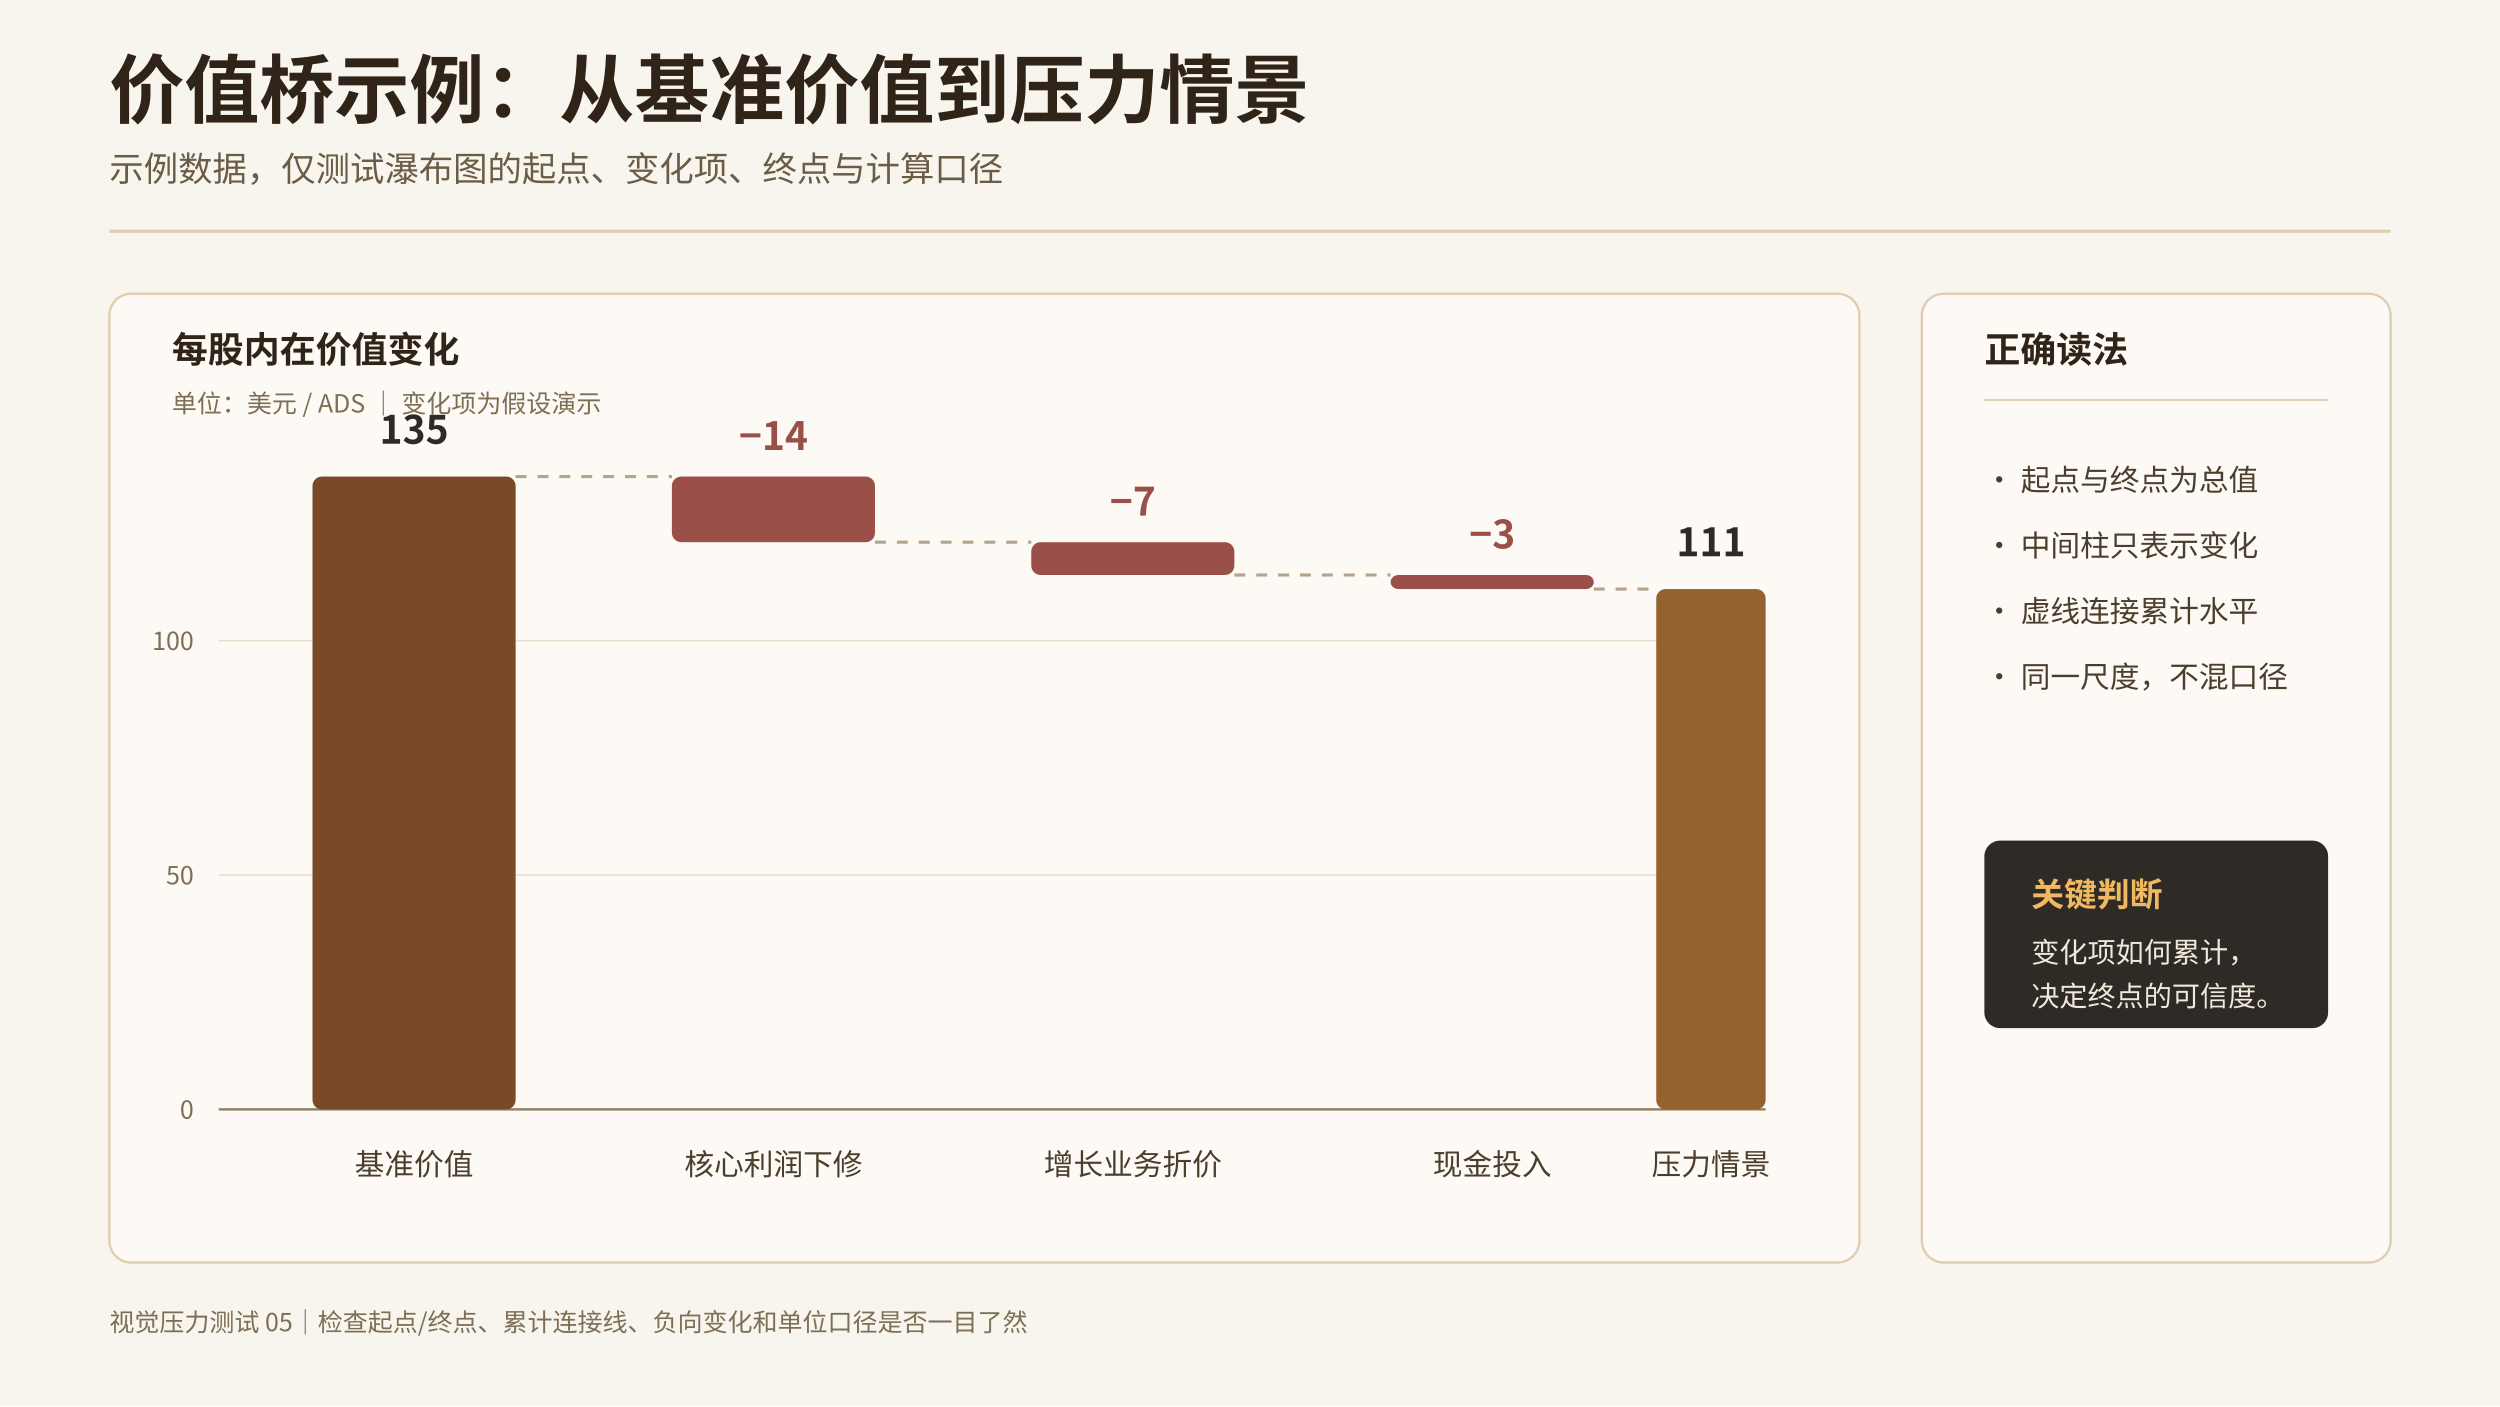
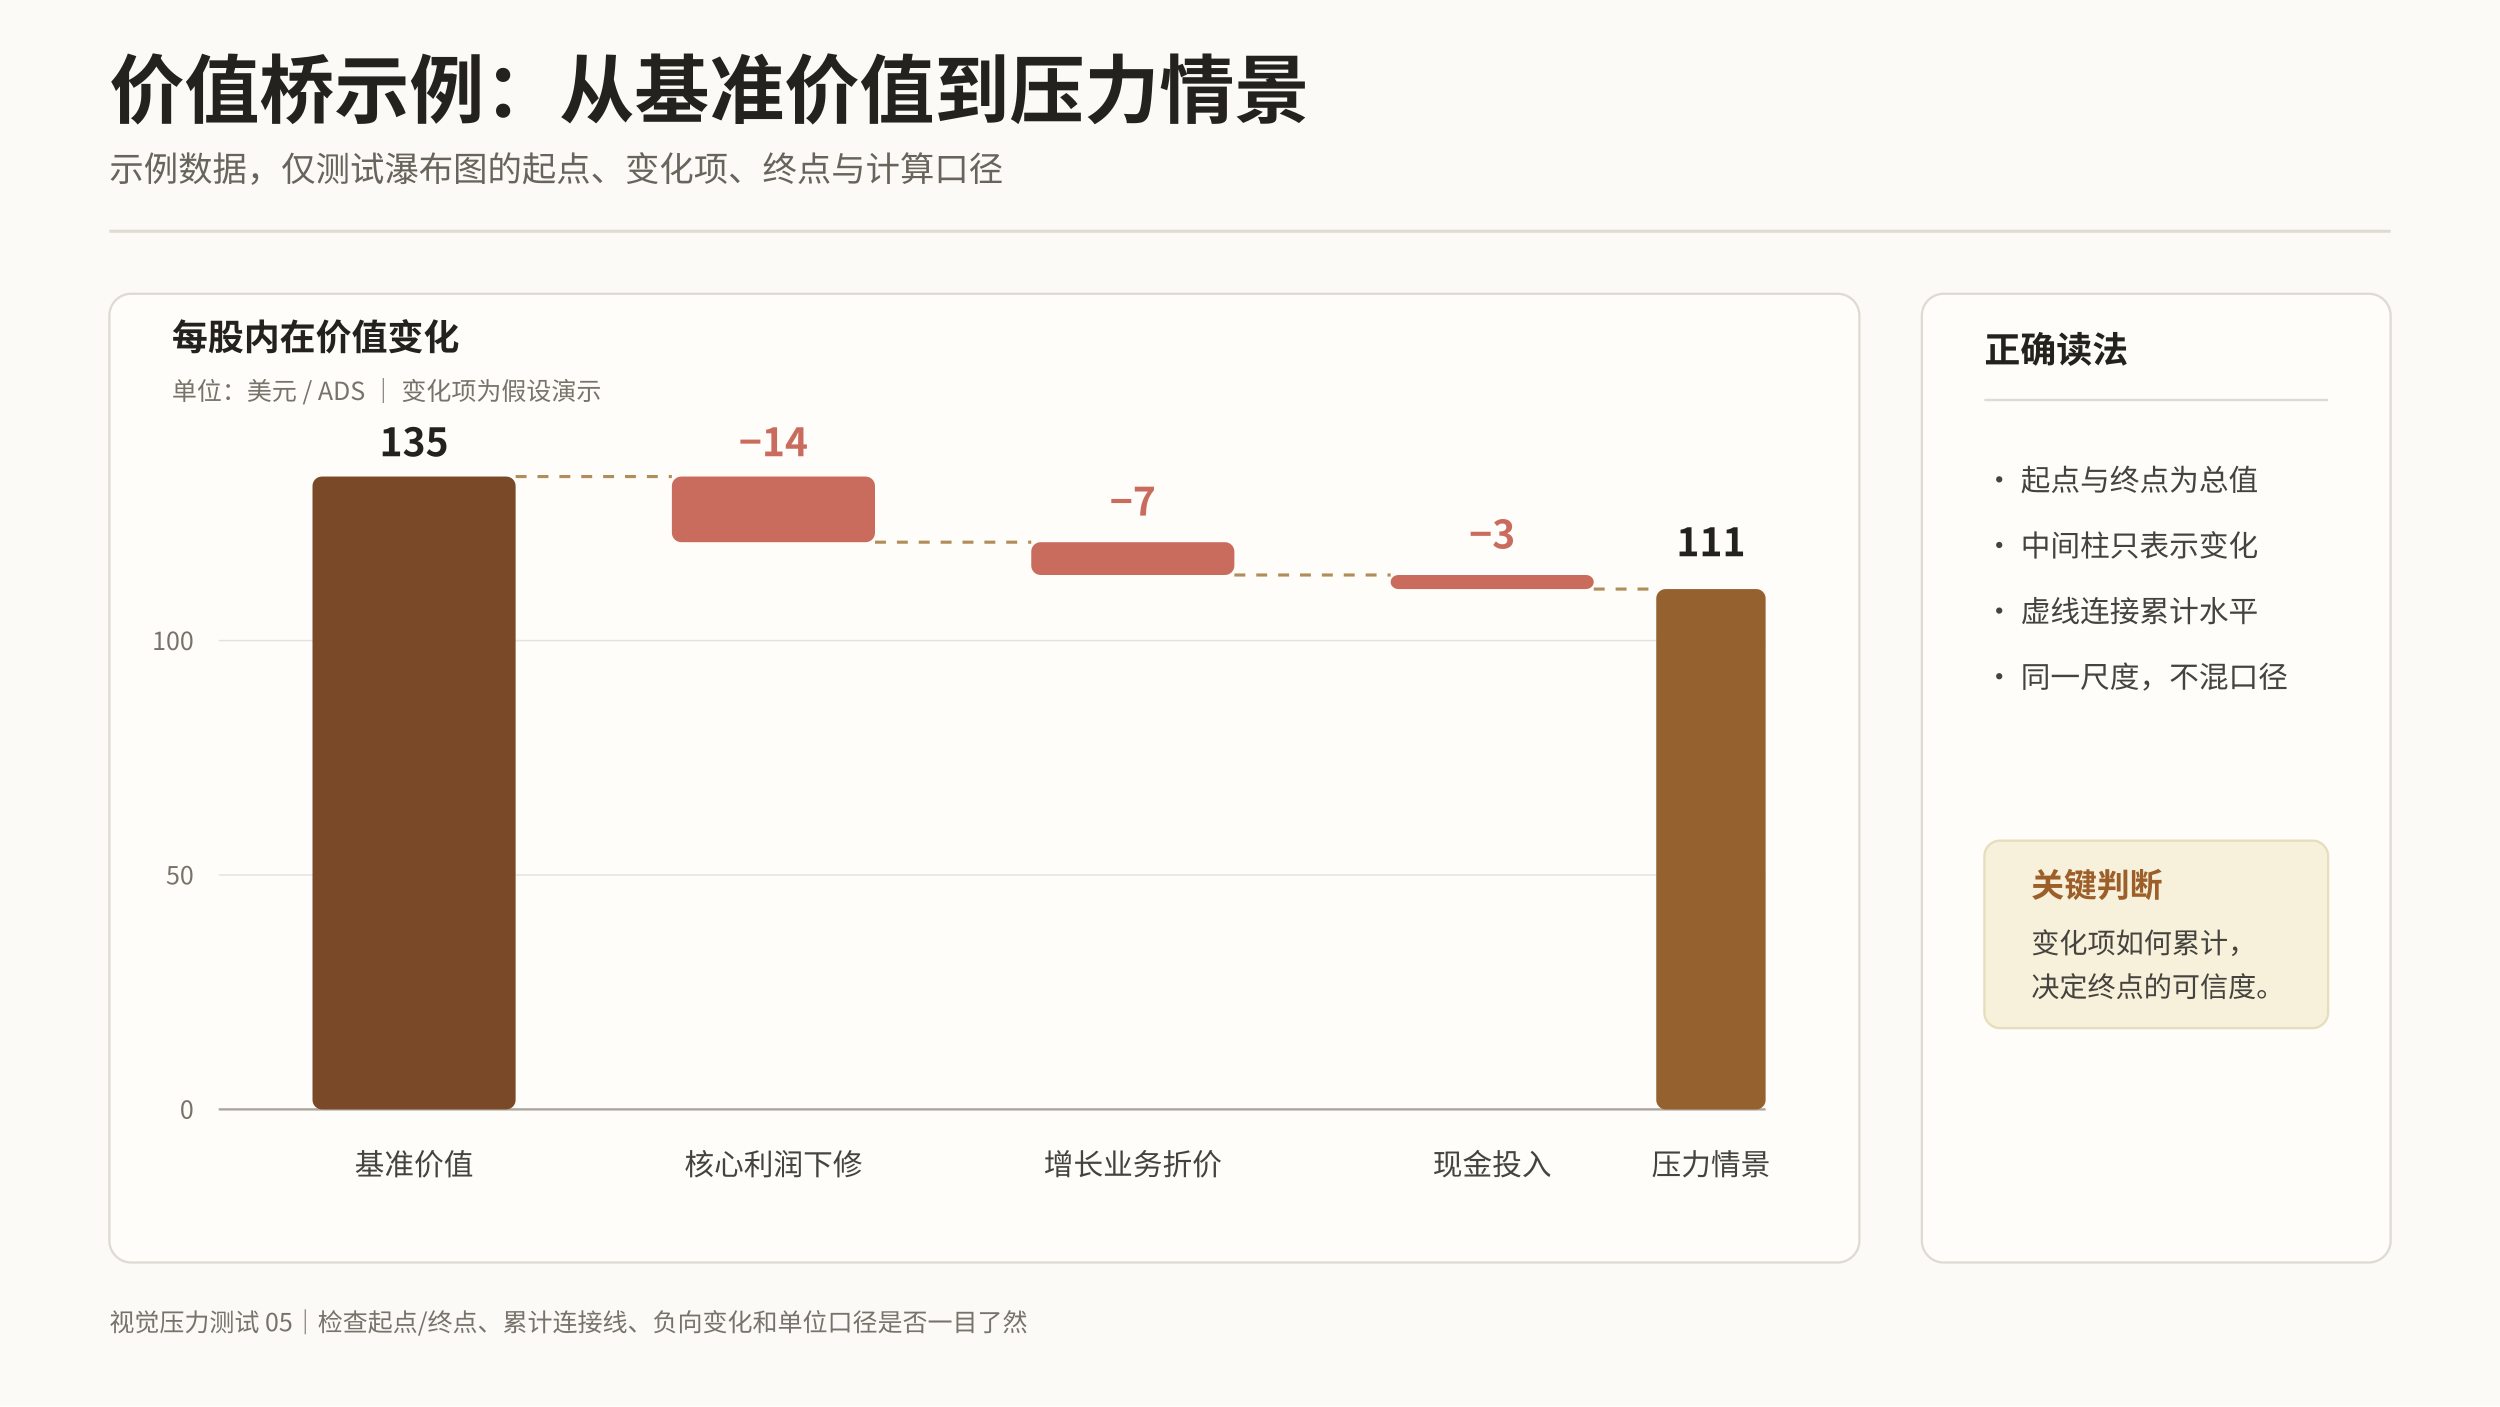
- <svg xmlns="http://www.w3.org/2000/svg" width="1600" height="900" viewBox="0 0 1600 900">
+ <svg xmlns="http://www.w3.org/2000/svg" width="1600" height="900" viewBox="0 0 1600 900" role="img" aria-labelledby="title desc">
  <style>
    text { font-family:"PingFang SC","Microsoft YaHei","Noto Sans CJK SC",sans-serif; }
-     .title { font-size:48px; font-weight:800; fill:#2f2417; }.sub { font-size:22px; font-weight:400; fill:#6b5c45; }
-     .h { font-size:23px; font-weight:700; fill:#2f2417; }.body { font-size:19px; font-weight:400; fill:#4b3e2c; }
-     .note { font-size:16px; font-weight:400; fill:#7d6e54; }.num { font-size:25px; font-weight:800; fill:#2e2a25; font-variant-numeric:tabular-nums lining-nums; font-feature-settings:"tnum" 1,"lnum" 1; }
+     .title { font-size:48px; font-weight:800; fill:#24221e; }.sub { font-size:22px; font-weight:400; fill:#68645c; }
+     .h { font-size:23px; font-weight:700; fill:#24221e; }.body { font-size:19px; font-weight:400; fill:#45433e; }
+     .note { font-size:16px; font-weight:400; fill:#77736b; }.num { font-size:25px; font-weight:800; fill:#24221e; font-variant-numeric:tabular-nums lining-nums; font-feature-settings:"tnum" 1,"lnum" 1; }
  </style>
-   <rect width="1600" height="900" fill="#f8f5ef" />
+   <rect width="1600" height="900" fill="#fbfaf7" />
  <text x="70" y="75" class="title">价值桥示例：从基准价值到压力情景</text>
  <text x="70" y="116" class="sub">示例数据，仅测试瀑布图的起点、变化项、终点与计算口径</text>
-   <line x1="70" y1="148" x2="1530" y2="148" stroke="#dfcdb1" stroke-width="2" />
-   <rect x="70" y="188" width="1120" height="620" rx="14" fill="#fdfaf5" stroke="#dfcdb1" stroke-width="1.5" />
-   <text x="110" y="232" class="h">每股内在价值变化</text>
-   <text x="110" y="264" class="note">单位：美元 / ADS ｜ 变化项为假设演示</text>
-   <line x1="140" y1="710" x2="1130" y2="710" stroke="#8d7d64" stroke-width="1.5" />
-   <g stroke="#e8ddcc" stroke-width="1">
+   <line x1="70" y1="148" x2="1530" y2="148" stroke="#dedbd3" stroke-width="2" />
+   <rect x="70" y="188" width="1120" height="620" rx="14" fill="#fffdf9" stroke="#dedbd3" stroke-width="1.5" />
+   <text x="110" y="224" class="h">每股内在价值变化</text>
+   <text x="110" y="256" class="note">单位：美元 / ADS ｜ 变化项为假设演示</text>
+   <line x1="140" y1="710" x2="1130" y2="710" stroke="#a9a69e" stroke-width="1.5" />
+   <g stroke="#e6e3dc" stroke-width="1">
    <line x1="140" y1="560" x2="1130" y2="560" />
    <line x1="140" y1="410" x2="1130" y2="410" />
  </g>
  <g class="note" text-anchor="end">
    <text x="124" y="716">0</text>
    <text x="124" y="566">50</text>
    <text x="124" y="416">100</text>
  </g>
  <rect x="200" y="305" width="130" height="405" rx="6" fill="#7a4a28" />
-   <rect x="430" y="305" width="130" height="42" rx="6" fill="#9a5048" />
-   <rect x="660" y="347" width="130" height="21" rx="6" fill="#9a5048" />
-   <rect x="890" y="368" width="130" height="9" rx="5" fill="#9a5048" />
+   <rect x="430" y="305" width="130" height="42" rx="6" fill="#c96c5d" />
+   <rect x="660" y="347" width="130" height="21" rx="6" fill="#c96c5d" />
+   <rect x="890" y="368" width="130" height="9" rx="5" fill="#c96c5d" />
  <rect x="1060" y="377" width="70" height="333" rx="6" fill="#94612f" />
-   <g stroke="#b7a38a" stroke-width="2" stroke-dasharray="7 7">
+   <g stroke="#b08d5a" stroke-width="2" stroke-dasharray="7 7">
    <line x1="330" y1="305" x2="430" y2="305" />
    <line x1="560" y1="347" x2="660" y2="347" />
    <line x1="790" y1="368" x2="890" y2="368" />
    <line x1="1020" y1="377" x2="1060" y2="377" />
  </g>
  <g class="num" text-anchor="middle">
-     <text x="265" y="284">135</text>
-     <text x="495" y="288" fill="#9a5048">−14</text>
-     <text x="725" y="330" fill="#9a5048">−7</text>
-     <text x="955" y="351" fill="#9a5048">−3</text>
+     <text x="265" y="292">135</text>
+     <text x="495" y="292" fill="#c96c5d">−14</text>
+     <text x="725" y="330" fill="#c96c5d">−7</text>
+     <text x="955" y="351" fill="#c96c5d">−3</text>
    <text x="1095" y="356">111</text>
  </g>
  <g class="body" text-anchor="middle">
    <text x="265" y="752">基准价值</text>
    <text x="495" y="752">核心利润下修</text>
    <text x="725" y="752">增长业务折价</text>
    <text x="955" y="752">现金投入</text>
    <text x="1095" y="752">压力情景</text>
  </g>
-   <rect x="1230" y="188" width="300" height="620" rx="14" fill="#fdfaf5" stroke="#dfcdb1" stroke-width="1.5" />
+   <rect x="1230" y="188" width="300" height="620" rx="14" fill="#fffdf9" stroke="#dedbd3" stroke-width="1.5" />
  <text x="1270" y="232" class="h">正确读法</text>
-   <line x1="1270" y1="256" x2="1490" y2="256" stroke="#e3d4bd" stroke-width="1.5" />
+   <line x1="1270" y1="256" x2="1490" y2="256" stroke="#dedbd3" stroke-width="1.5" />
  <text x="1270" y="314" class="body">• 起点与终点为总值</text>
  <text x="1270" y="356" class="body">• 中间柱只表示变化</text>
  <text x="1270" y="398" class="body">• 虚线连接累计水平</text>
  <text x="1270" y="440" class="body">• 同一尺度，不混口径</text>
-   <rect x="1270" y="538" width="220" height="120" rx="10" fill="#2e2a25" />
-   <text x="1300" y="580" font-size="21" font-weight="800" fill="#f0b860">关键判断</text>
-   <text x="1300" y="616" font-size="18" font-weight="400" fill="#f0e8da">变化项如何累计，</text>
-   <text x="1300" y="644" font-size="18" font-weight="400" fill="#f0e8da">决定终点的可信度。</text>
+   <rect x="1270" y="538" width="220" height="120" rx="10" fill="#f7f1dc" stroke="#e6ddbd" stroke-width="1.5" />
+   <text x="1300" y="574" font-size="21" font-weight="800" fill="#9c5f2a">关键判断</text>
+   <text x="1300" y="610" font-size="18" font-weight="400" fill="#45433e">变化项如何累计，</text>
+   <text x="1300" y="638" font-size="18" font-weight="400" fill="#45433e">决定终点的可信度。</text>
  <text x="70" y="852" class="note">视觉压力测试 05｜检查起点/终点、累计连接线、负向变化和单位口径是否一目了然</text>
</svg>
